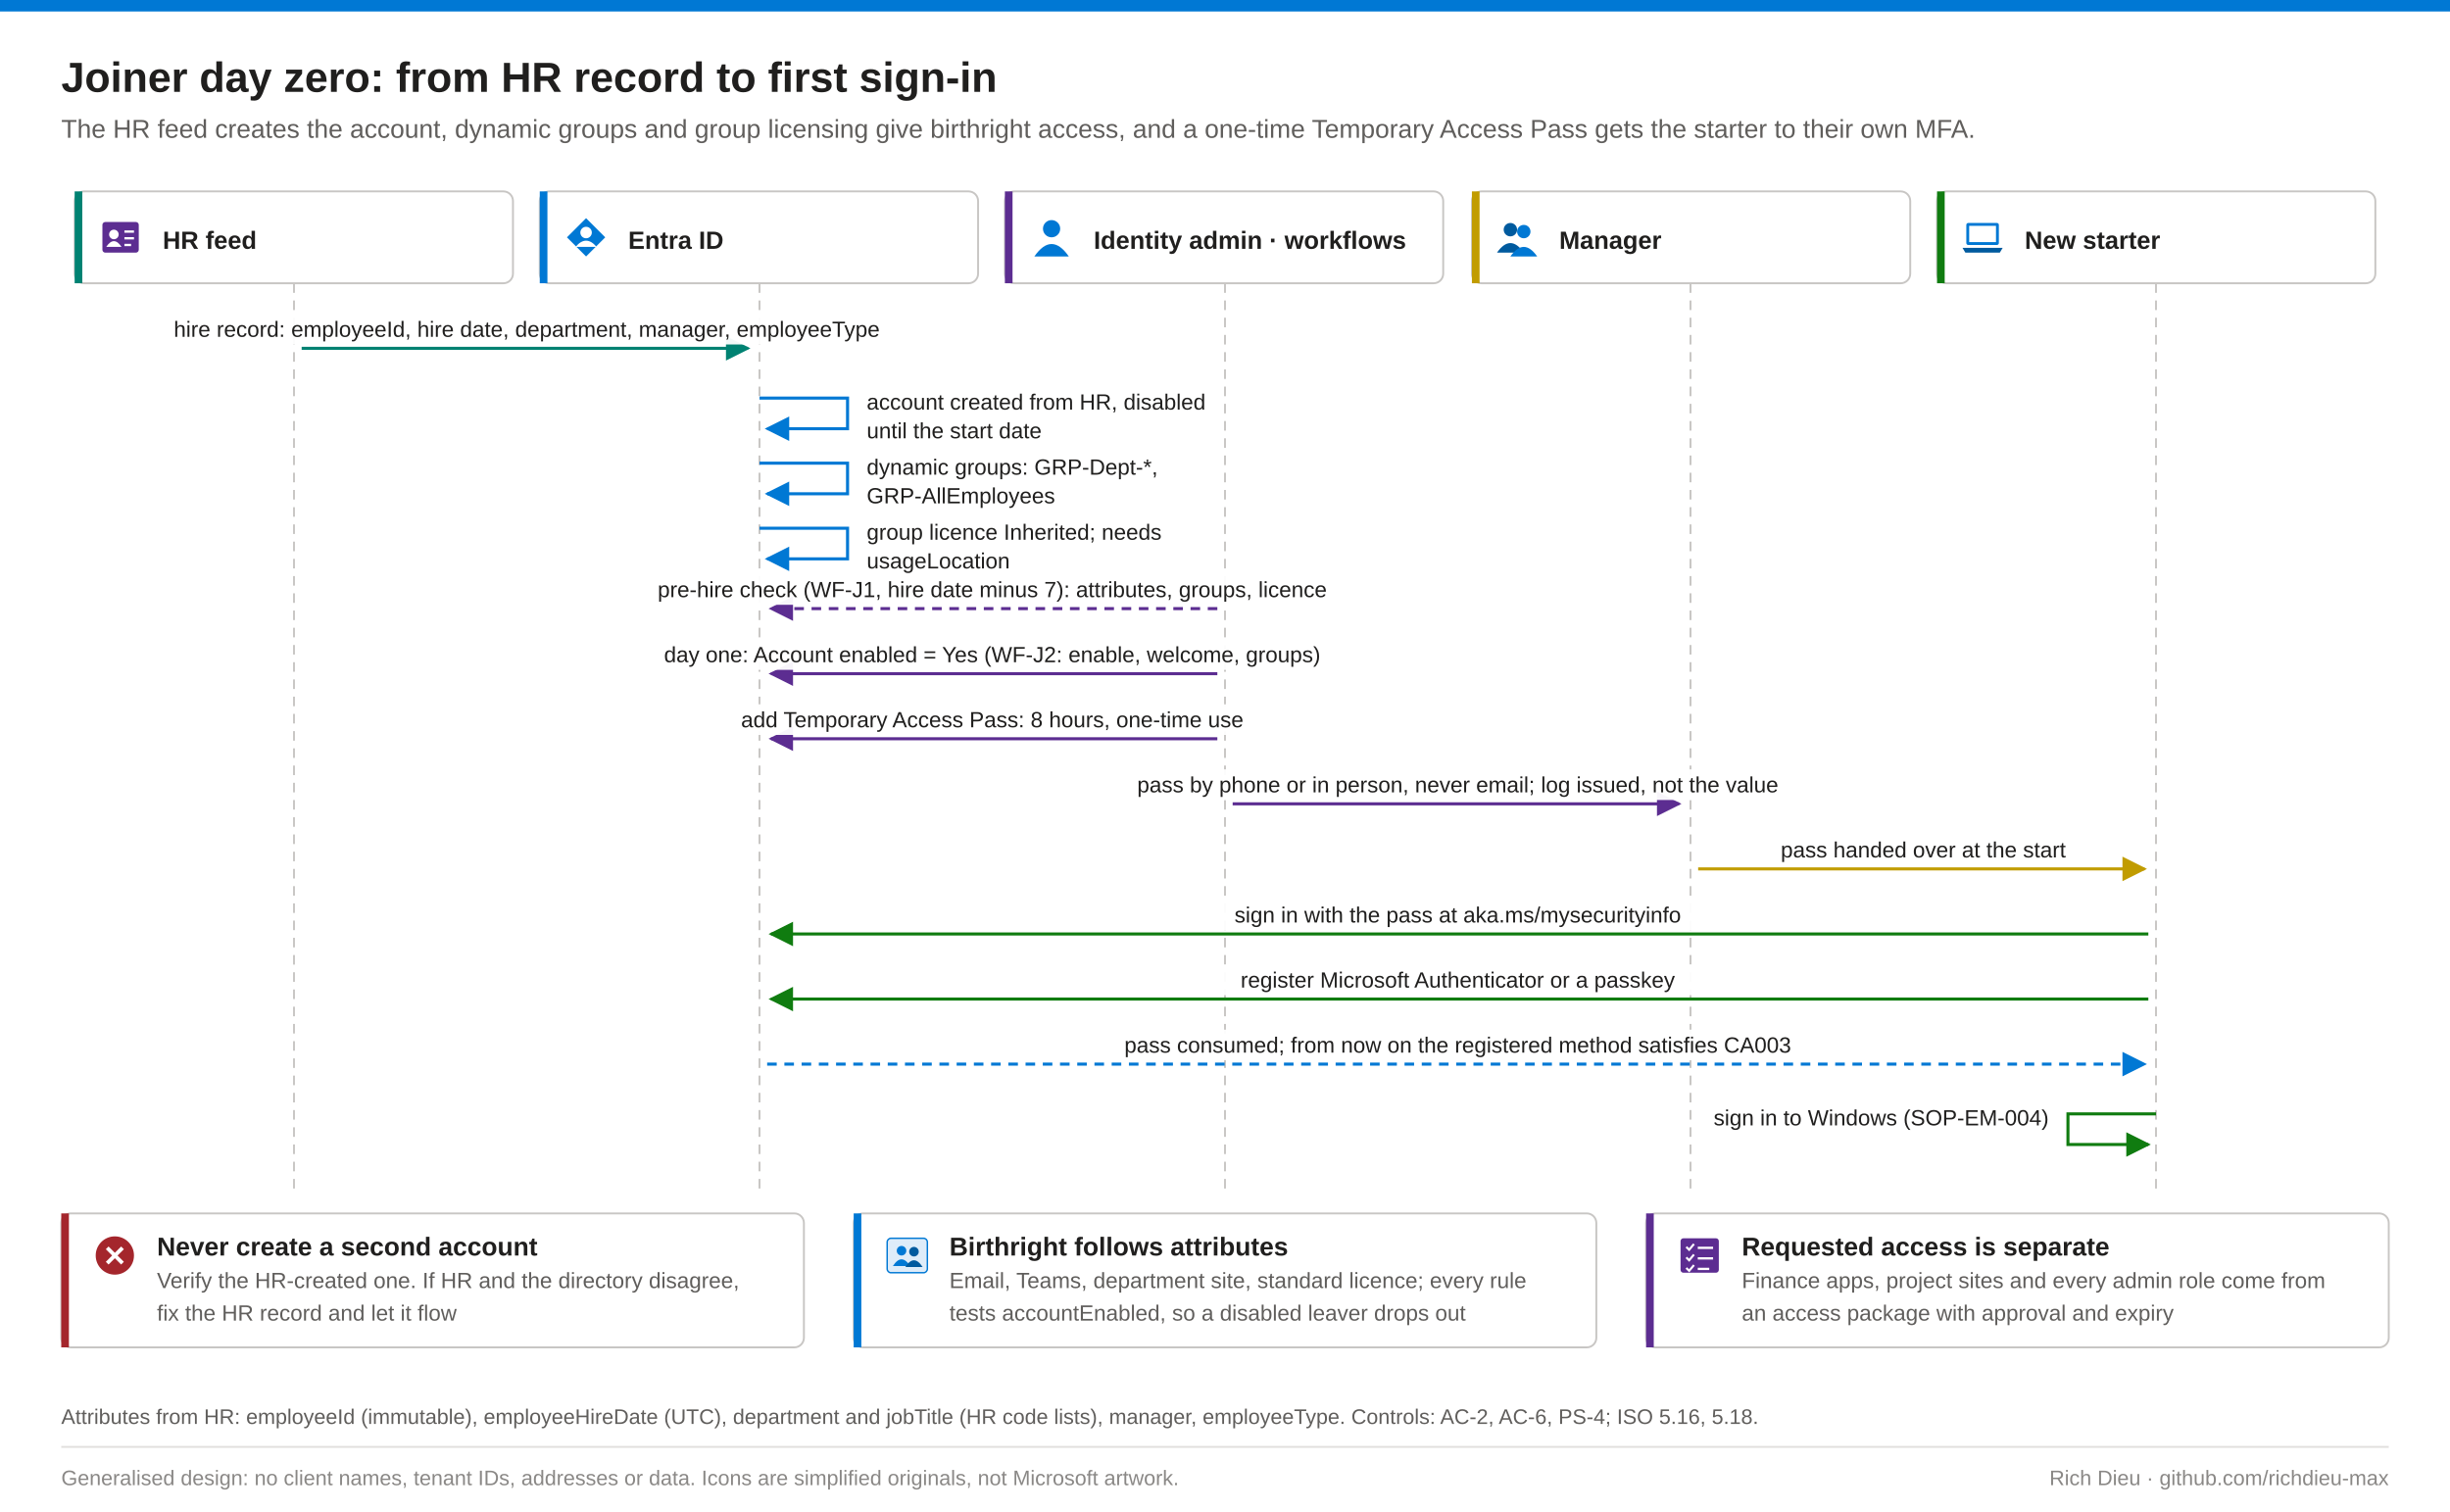
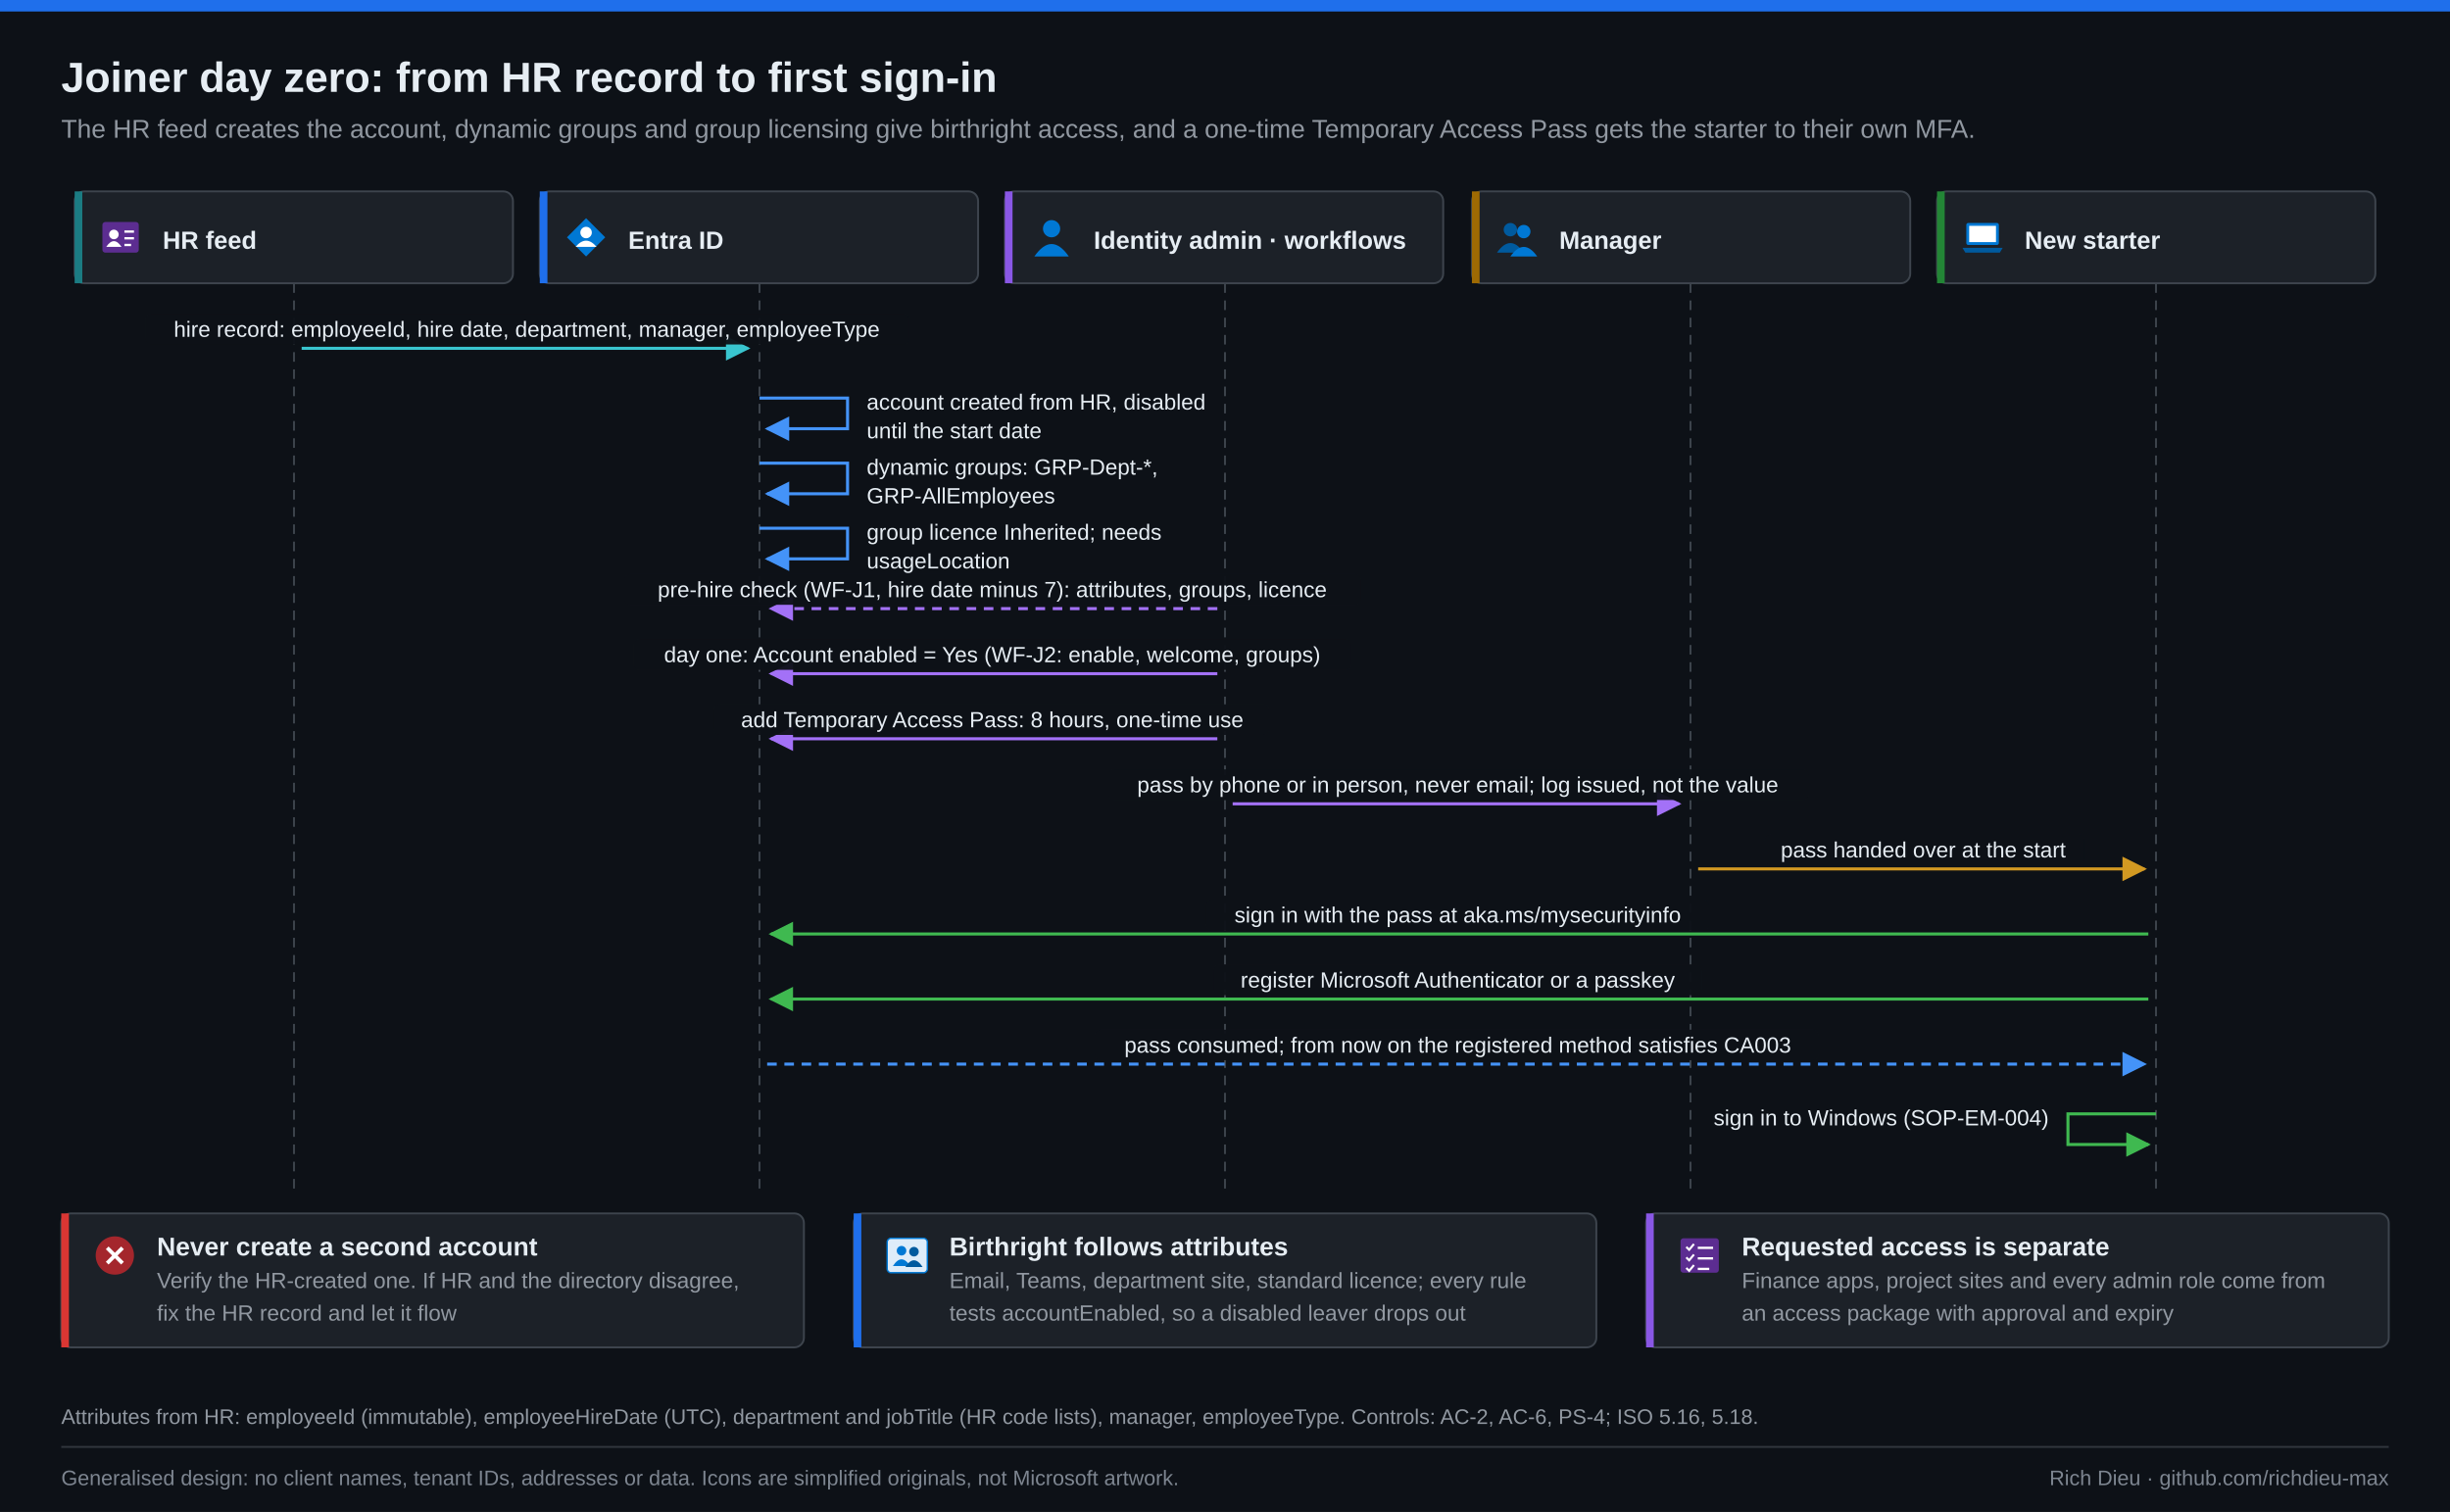
<svg xmlns="http://www.w3.org/2000/svg" viewBox="0 0 1280 790" width="1280" height="790" role="img" aria-label="Joiner day zero: from HR record to first sign-in">
  <defs>
    <marker id="m008272" viewBox="0 0 10 10" refX="9" refY="5" markerWidth="8" markerHeight="8" orient="auto">
-       <path d="M0,0 L10,5 L0,10 z" fill="#008272" />
+       <path d="M0,0 L10,5 L0,10 z" fill="#39C5CF" />
    </marker>
    <marker id="m0078D4" viewBox="0 0 10 10" refX="9" refY="5" markerWidth="8" markerHeight="8" orient="auto">
-       <path d="M0,0 L10,5 L0,10 z" fill="#0078D4" />
+       <path d="M0,0 L10,5 L0,10 z" fill="#4493F8" />
    </marker>
    <marker id="m5C2D91" viewBox="0 0 10 10" refX="9" refY="5" markerWidth="8" markerHeight="8" orient="auto">
-       <path d="M0,0 L10,5 L0,10 z" fill="#5C2D91" />
+       <path d="M0,0 L10,5 L0,10 z" fill="#A371F7" />
    </marker>
    <marker id="mC19C00" viewBox="0 0 10 10" refX="9" refY="5" markerWidth="8" markerHeight="8" orient="auto">
-       <path d="M0,0 L10,5 L0,10 z" fill="#C19C00" />
+       <path d="M0,0 L10,5 L0,10 z" fill="#D29922" />
    </marker>
    <marker id="m107C10" viewBox="0 0 10 10" refX="9" refY="5" markerWidth="8" markerHeight="8" orient="auto">
-       <path d="M0,0 L10,5 L0,10 z" fill="#107C10" />
+       <path d="M0,0 L10,5 L0,10 z" fill="#3FB950" />
    </marker>
  </defs>
-   <rect width="1280" height="790" fill="#fff" />
-   <rect x="0" y="0" width="1280" height="6" fill="#0078D4" />
-   <text x="32" y="48" font-family="'Segoe UI', 'Segoe UI Web', -apple-system, BlinkMacSystemFont, 'Helvetica Neue', Arial, sans-serif" font-size="22" font-weight="600" fill="#201F1E">Joiner day zero: from HR record to first sign-in</text>
-   <text x="32" y="72" font-family="'Segoe UI', 'Segoe UI Web', -apple-system, BlinkMacSystemFont, 'Helvetica Neue', Arial, sans-serif" font-size="13.5" fill="#605E5C">The HR feed creates the account, dynamic groups and group licensing give birthright access, and a one-time Temporary Access Pass gets the starter to their own MFA.</text>
-   <rect x="39" y="100" width="229" height="48" rx="5" fill="#fff" stroke="#C8C6C4" stroke-width="1" />
-   <rect x="39" y="100" width="4" height="48" fill="#008272" />
+   <rect width="1280" height="790" fill="#0D1117" />
+   <rect x="0" y="0" width="1280" height="6" fill="#1F6FEB" />
+   <text x="32" y="48" font-family="'Segoe UI', 'Segoe UI Web', -apple-system, BlinkMacSystemFont, 'Helvetica Neue', Arial, sans-serif" font-size="22" font-weight="600" fill="#E6EDF3">Joiner day zero: from HR record to first sign-in</text>
+   <text x="32" y="72" font-family="'Segoe UI', 'Segoe UI Web', -apple-system, BlinkMacSystemFont, 'Helvetica Neue', Arial, sans-serif" font-size="13.5" fill="#9198A1">The HR feed creates the account, dynamic groups and group licensing give birthright access, and a one-time Temporary Access Pass gets the starter to their own MFA.</text>
+   <rect x="39" y="100" width="229" height="48" rx="5" fill="#1C2128" stroke="#3D444D" stroke-width="1" />
+   <rect x="39" y="100" width="4" height="48" fill="#1B7C83" />
  <g transform="translate(51.0,112) scale(0.5)">
    <rect x="5" y="8" width="38" height="32" rx="3" fill="#5C2D91" />
    <circle cx="17" cy="21" r="5" fill="#fff" />
    <path d="M9 34 q8-12 16 0Z" fill="#fff" />
    <path d="M28 18 h10 M28 25 h10 M28 32 h7" stroke="#fff" stroke-width="2.4" />
  </g>
-   <text x="85.0" y="130" font-family="'Segoe UI', 'Segoe UI Web', -apple-system, BlinkMacSystemFont, 'Helvetica Neue', Arial, sans-serif" font-size="13" font-weight="600" fill="#201F1E" text-anchor="start">HR feed</text>
-   <rect x="282" y="100" width="229" height="48" rx="5" fill="#fff" stroke="#C8C6C4" stroke-width="1" />
-   <rect x="282" y="100" width="4" height="48" fill="#0078D4" />
+   <text x="85.0" y="130" font-family="'Segoe UI', 'Segoe UI Web', -apple-system, BlinkMacSystemFont, 'Helvetica Neue', Arial, sans-serif" font-size="13" font-weight="600" fill="#E6EDF3" text-anchor="start">HR feed</text>
+   <rect x="282" y="100" width="229" height="48" rx="5" fill="#1C2128" stroke="#3D444D" stroke-width="1" />
+   <rect x="282" y="100" width="4" height="48" fill="#1F6FEB" />
  <g transform="translate(294.2,112) scale(0.5)">
    <path d="M24 4 L44 24 L24 44 L4 24 Z" fill="#0078D4" />
    <circle cx="24" cy="19" r="6" fill="#fff" />
    <path d="M13 34 q11-13 22 0" fill="#fff" />
  </g>
-   <text x="328.2" y="130" font-family="'Segoe UI', 'Segoe UI Web', -apple-system, BlinkMacSystemFont, 'Helvetica Neue', Arial, sans-serif" font-size="13" font-weight="600" fill="#201F1E" text-anchor="start">Entra ID</text>
-   <rect x="525" y="100" width="229" height="48" rx="5" fill="#fff" stroke="#C8C6C4" stroke-width="1" />
-   <rect x="525" y="100" width="4" height="48" fill="#5C2D91" />
+   <text x="328.2" y="130" font-family="'Segoe UI', 'Segoe UI Web', -apple-system, BlinkMacSystemFont, 'Helvetica Neue', Arial, sans-serif" font-size="13" font-weight="600" fill="#E6EDF3" text-anchor="start">Entra ID</text>
+   <rect x="525" y="100" width="229" height="48" rx="5" fill="#1C2128" stroke="#3D444D" stroke-width="1" />
+   <rect x="525" y="100" width="4" height="48" fill="#8957E5" />
  <g transform="translate(537.4,112) scale(0.5)">
    <circle cx="24" cy="15" r="9" fill="#0078D4" />
    <path d="M6 44 q18-26 36 0 Z" fill="#0078D4" />
  </g>
-   <text x="571.4" y="130" font-family="'Segoe UI', 'Segoe UI Web', -apple-system, BlinkMacSystemFont, 'Helvetica Neue', Arial, sans-serif" font-size="13" font-weight="600" fill="#201F1E" text-anchor="start">Identity admin · workflows</text>
-   <rect x="769" y="100" width="229" height="48" rx="5" fill="#fff" stroke="#C8C6C4" stroke-width="1" />
-   <rect x="769" y="100" width="4" height="48" fill="#C19C00" />
+   <text x="571.4" y="130" font-family="'Segoe UI', 'Segoe UI Web', -apple-system, BlinkMacSystemFont, 'Helvetica Neue', Arial, sans-serif" font-size="13" font-weight="600" fill="#E6EDF3" text-anchor="start">Identity admin · workflows</text>
+   <rect x="769" y="100" width="229" height="48" rx="5" fill="#1C2128" stroke="#3D444D" stroke-width="1" />
+   <rect x="769" y="100" width="4" height="48" fill="#9E6A03" />
  <g transform="translate(780.6,112) scale(0.5)">
    <circle cx="17" cy="16" r="7" fill="#005A9E" />
    <path d="M3 40 q14-20 28 0Z" fill="#005A9E" />
    <circle cx="31" cy="18" r="7" fill="#0078D4" />
    <path d="M17 44 q14-20 28 0Z" fill="#0078D4" />
  </g>
-   <text x="814.6" y="130" font-family="'Segoe UI', 'Segoe UI Web', -apple-system, BlinkMacSystemFont, 'Helvetica Neue', Arial, sans-serif" font-size="13" font-weight="600" fill="#201F1E" text-anchor="start">Manager</text>
-   <rect x="1012" y="100" width="229" height="48" rx="5" fill="#fff" stroke="#C8C6C4" stroke-width="1" />
-   <rect x="1012" y="100" width="4" height="48" fill="#107C10" />
+   <text x="814.6" y="130" font-family="'Segoe UI', 'Segoe UI Web', -apple-system, BlinkMacSystemFont, 'Helvetica Neue', Arial, sans-serif" font-size="13" font-weight="600" fill="#E6EDF3" text-anchor="start">Manager</text>
+   <rect x="1012" y="100" width="229" height="48" rx="5" fill="#1C2128" stroke="#3D444D" stroke-width="1" />
+   <rect x="1012" y="100" width="4" height="48" fill="#238636" />
  <g transform="translate(1023.8,112) scale(0.5)">
    <rect x="7" y="9" width="34" height="23" rx="2" fill="#0078D4" />
    <rect x="10" y="12" width="28" height="17" fill="#fff" />
    <path d="M3 35 h42 l-3 5 h-36 Z" fill="#005A9E" />
  </g>
-   <text x="1057.8" y="130" font-family="'Segoe UI', 'Segoe UI Web', -apple-system, BlinkMacSystemFont, 'Helvetica Neue', Arial, sans-serif" font-size="13" font-weight="600" fill="#201F1E" text-anchor="start">New starter</text>
-   <line x1="153.6" y1="148" x2="153.6" y2="624" stroke="#C8C6C4" stroke-width="1" stroke-dasharray="5 4" />
-   <line x1="396.8" y1="148" x2="396.8" y2="624" stroke="#C8C6C4" stroke-width="1" stroke-dasharray="5 4" />
-   <line x1="640.0" y1="148" x2="640.0" y2="624" stroke="#C8C6C4" stroke-width="1" stroke-dasharray="5 4" />
-   <line x1="883.2" y1="148" x2="883.2" y2="624" stroke="#C8C6C4" stroke-width="1" stroke-dasharray="5 4" />
-   <line x1="1126.4" y1="148" x2="1126.4" y2="624" stroke="#C8C6C4" stroke-width="1" stroke-dasharray="5 4" />
-   <polyline points="157.6,182 390.8,182" fill="none" stroke="#008272" stroke-width="1.6" marker-end="url(#m008272)" />
-   <rect x="76" y="164" width="399" height="16" rx="3" fill="#fff" opacity="0.95" />
-   <text x="275.2" y="176" font-family="'Segoe UI', 'Segoe UI Web', -apple-system, BlinkMacSystemFont, 'Helvetica Neue', Arial, sans-serif" font-size="11.5" font-weight="400" fill="#201F1E" text-anchor="middle">hire record: employeeId, hire date, department, manager, employeeType</text>
-   <polyline points="396.8,208 442.8,208 442.8,224 400.8,224" fill="none" stroke="#0078D4" stroke-width="1.6" marker-end="url(#m0078D4)" />
-   <text x="452.8" y="214" font-family="'Segoe UI', 'Segoe UI Web', -apple-system, BlinkMacSystemFont, 'Helvetica Neue', Arial, sans-serif" font-size="11.5" font-weight="400" fill="#201F1E" text-anchor="start">account created from HR, disabled</text>
-   <text x="452.8" y="229" font-family="'Segoe UI', 'Segoe UI Web', -apple-system, BlinkMacSystemFont, 'Helvetica Neue', Arial, sans-serif" font-size="11.5" font-weight="400" fill="#201F1E" text-anchor="start">until the start date</text>
-   <polyline points="396.8,242 442.8,242 442.8,258 400.8,258" fill="none" stroke="#0078D4" stroke-width="1.6" marker-end="url(#m0078D4)" />
-   <text x="452.8" y="248" font-family="'Segoe UI', 'Segoe UI Web', -apple-system, BlinkMacSystemFont, 'Helvetica Neue', Arial, sans-serif" font-size="11.5" font-weight="400" fill="#201F1E" text-anchor="start">dynamic groups: GRP-Dept-*,</text>
-   <text x="452.8" y="263" font-family="'Segoe UI', 'Segoe UI Web', -apple-system, BlinkMacSystemFont, 'Helvetica Neue', Arial, sans-serif" font-size="11.5" font-weight="400" fill="#201F1E" text-anchor="start">GRP-AllEmployees</text>
-   <polyline points="396.8,276 442.8,276 442.8,292 400.8,292" fill="none" stroke="#0078D4" stroke-width="1.6" marker-end="url(#m0078D4)" />
-   <text x="452.8" y="282" font-family="'Segoe UI', 'Segoe UI Web', -apple-system, BlinkMacSystemFont, 'Helvetica Neue', Arial, sans-serif" font-size="11.5" font-weight="400" fill="#201F1E" text-anchor="start">group licence Inherited; needs</text>
-   <text x="452.8" y="297" font-family="'Segoe UI', 'Segoe UI Web', -apple-system, BlinkMacSystemFont, 'Helvetica Neue', Arial, sans-serif" font-size="11.5" font-weight="400" fill="#201F1E" text-anchor="start">usageLocation</text>
-   <polyline points="636.0,318 402.8,318" fill="none" stroke="#5C2D91" stroke-width="1.6" stroke-dasharray="5 4" marker-end="url(#m5C2D91)" />
-   <rect x="326" y="300" width="385" height="16" rx="3" fill="#fff" opacity="0.95" />
-   <text x="518.4" y="312" font-family="'Segoe UI', 'Segoe UI Web', -apple-system, BlinkMacSystemFont, 'Helvetica Neue', Arial, sans-serif" font-size="11.5" font-weight="400" fill="#201F1E" text-anchor="middle">pre-hire check (WF-J1, hire date minus 7): attributes, groups, licence</text>
-   <polyline points="636.0,352 402.8,352" fill="none" stroke="#5C2D91" stroke-width="1.6" marker-end="url(#m5C2D91)" />
-   <rect x="331" y="334" width="375" height="16" rx="3" fill="#fff" opacity="0.95" />
-   <text x="518.4" y="346" font-family="'Segoe UI', 'Segoe UI Web', -apple-system, BlinkMacSystemFont, 'Helvetica Neue', Arial, sans-serif" font-size="11.5" font-weight="400" fill="#201F1E" text-anchor="middle">day one: Account enabled = Yes (WF-J2: enable, welcome, groups)</text>
-   <polyline points="636.0,386 402.8,386" fill="none" stroke="#5C2D91" stroke-width="1.6" marker-end="url(#m5C2D91)" />
-   <rect x="373" y="368" width="290" height="16" rx="3" fill="#fff" opacity="0.95" />
-   <text x="518.4" y="380" font-family="'Segoe UI', 'Segoe UI Web', -apple-system, BlinkMacSystemFont, 'Helvetica Neue', Arial, sans-serif" font-size="11.5" font-weight="400" fill="#201F1E" text-anchor="middle">add Temporary Access Pass: 8 hours, one-time use</text>
-   <polyline points="644.0,420 877.2,420" fill="none" stroke="#5C2D91" stroke-width="1.6" marker-end="url(#m5C2D91)" />
-   <rect x="579" y="402" width="366" height="16" rx="3" fill="#fff" opacity="0.95" />
-   <text x="761.6" y="414" font-family="'Segoe UI', 'Segoe UI Web', -apple-system, BlinkMacSystemFont, 'Helvetica Neue', Arial, sans-serif" font-size="11.5" font-weight="400" fill="#201F1E" text-anchor="middle">pass by phone or in person, never email; log issued, not the value</text>
-   <polyline points="887.2,454 1120.4,454" fill="none" stroke="#C19C00" stroke-width="1.6" marker-end="url(#mC19C00)" />
-   <rect x="922" y="436" width="167" height="16" rx="3" fill="#fff" opacity="0.95" />
-   <text x="1004.8" y="448" font-family="'Segoe UI', 'Segoe UI Web', -apple-system, BlinkMacSystemFont, 'Helvetica Neue', Arial, sans-serif" font-size="11.5" font-weight="400" fill="#201F1E" text-anchor="middle">pass handed over at the start</text>
-   <polyline points="1122.4,488 402.8,488" fill="none" stroke="#107C10" stroke-width="1.6" marker-end="url(#m107C10)" />
-   <rect x="630" y="470" width="263" height="16" rx="3" fill="#fff" opacity="0.95" />
-   <text x="761.6" y="482" font-family="'Segoe UI', 'Segoe UI Web', -apple-system, BlinkMacSystemFont, 'Helvetica Neue', Arial, sans-serif" font-size="11.5" font-weight="400" fill="#201F1E" text-anchor="middle">sign in with the pass at aka.ms/mysecurityinfo</text>
-   <polyline points="1122.4,522 402.8,522" fill="none" stroke="#107C10" stroke-width="1.6" marker-end="url(#m107C10)" />
-   <rect x="634" y="504" width="255" height="16" rx="3" fill="#fff" opacity="0.95" />
-   <text x="761.6" y="516" font-family="'Segoe UI', 'Segoe UI Web', -apple-system, BlinkMacSystemFont, 'Helvetica Neue', Arial, sans-serif" font-size="11.5" font-weight="400" fill="#201F1E" text-anchor="middle">register Microsoft Authenticator or a passkey</text>
-   <polyline points="400.8,556 1120.4,556" fill="none" stroke="#0078D4" stroke-width="1.6" stroke-dasharray="5 4" marker-end="url(#m0078D4)" />
-   <rect x="572" y="538" width="378" height="16" rx="3" fill="#fff" opacity="0.95" />
-   <text x="761.6" y="550" font-family="'Segoe UI', 'Segoe UI Web', -apple-system, BlinkMacSystemFont, 'Helvetica Neue', Arial, sans-serif" font-size="11.5" font-weight="400" fill="#201F1E" text-anchor="middle">pass consumed; from now on the registered method satisfies CA003</text>
-   <polyline points="1126.4,582 1080.4,582 1080.4,598 1122.4,598" fill="none" stroke="#107C10" stroke-width="1.6" marker-end="url(#m107C10)" />
-   <text x="1070.4" y="588" font-family="'Segoe UI', 'Segoe UI Web', -apple-system, BlinkMacSystemFont, 'Helvetica Neue', Arial, sans-serif" font-size="11.5" font-weight="400" fill="#201F1E" text-anchor="end">sign in to Windows (SOP-EM-004)</text>
-   <rect x="32" y="634" width="388" height="70" rx="5" fill="#fff" stroke="#C8C6C4" stroke-width="1" />
-   <rect x="32" y="634" width="4" height="70" rx="0" fill="#A4262C" />
+   <text x="1057.8" y="130" font-family="'Segoe UI', 'Segoe UI Web', -apple-system, BlinkMacSystemFont, 'Helvetica Neue', Arial, sans-serif" font-size="13" font-weight="600" fill="#E6EDF3" text-anchor="start">New starter</text>
+   <line x1="153.6" y1="148" x2="153.6" y2="624" stroke="#3D444D" stroke-width="1" stroke-dasharray="5 4" />
+   <line x1="396.8" y1="148" x2="396.8" y2="624" stroke="#3D444D" stroke-width="1" stroke-dasharray="5 4" />
+   <line x1="640.0" y1="148" x2="640.0" y2="624" stroke="#3D444D" stroke-width="1" stroke-dasharray="5 4" />
+   <line x1="883.2" y1="148" x2="883.2" y2="624" stroke="#3D444D" stroke-width="1" stroke-dasharray="5 4" />
+   <line x1="1126.4" y1="148" x2="1126.4" y2="624" stroke="#3D444D" stroke-width="1" stroke-dasharray="5 4" />
+   <polyline points="157.6,182 390.8,182" fill="none" stroke="#39C5CF" stroke-width="1.6" marker-end="url(#m008272)" />
+   <rect x="76" y="164" width="399" height="16" rx="3" fill="#0D1117" opacity="0.95" />
+   <text x="275.2" y="176" font-family="'Segoe UI', 'Segoe UI Web', -apple-system, BlinkMacSystemFont, 'Helvetica Neue', Arial, sans-serif" font-size="11.5" font-weight="400" fill="#E6EDF3" text-anchor="middle">hire record: employeeId, hire date, department, manager, employeeType</text>
+   <polyline points="396.8,208 442.8,208 442.8,224 400.8,224" fill="none" stroke="#4493F8" stroke-width="1.6" marker-end="url(#m0078D4)" />
+   <text x="452.8" y="214" font-family="'Segoe UI', 'Segoe UI Web', -apple-system, BlinkMacSystemFont, 'Helvetica Neue', Arial, sans-serif" font-size="11.5" font-weight="400" fill="#E6EDF3" text-anchor="start">account created from HR, disabled</text>
+   <text x="452.8" y="229" font-family="'Segoe UI', 'Segoe UI Web', -apple-system, BlinkMacSystemFont, 'Helvetica Neue', Arial, sans-serif" font-size="11.5" font-weight="400" fill="#E6EDF3" text-anchor="start">until the start date</text>
+   <polyline points="396.8,242 442.8,242 442.8,258 400.8,258" fill="none" stroke="#4493F8" stroke-width="1.6" marker-end="url(#m0078D4)" />
+   <text x="452.8" y="248" font-family="'Segoe UI', 'Segoe UI Web', -apple-system, BlinkMacSystemFont, 'Helvetica Neue', Arial, sans-serif" font-size="11.5" font-weight="400" fill="#E6EDF3" text-anchor="start">dynamic groups: GRP-Dept-*,</text>
+   <text x="452.8" y="263" font-family="'Segoe UI', 'Segoe UI Web', -apple-system, BlinkMacSystemFont, 'Helvetica Neue', Arial, sans-serif" font-size="11.5" font-weight="400" fill="#E6EDF3" text-anchor="start">GRP-AllEmployees</text>
+   <polyline points="396.8,276 442.8,276 442.8,292 400.8,292" fill="none" stroke="#4493F8" stroke-width="1.6" marker-end="url(#m0078D4)" />
+   <text x="452.8" y="282" font-family="'Segoe UI', 'Segoe UI Web', -apple-system, BlinkMacSystemFont, 'Helvetica Neue', Arial, sans-serif" font-size="11.5" font-weight="400" fill="#E6EDF3" text-anchor="start">group licence Inherited; needs</text>
+   <text x="452.8" y="297" font-family="'Segoe UI', 'Segoe UI Web', -apple-system, BlinkMacSystemFont, 'Helvetica Neue', Arial, sans-serif" font-size="11.5" font-weight="400" fill="#E6EDF3" text-anchor="start">usageLocation</text>
+   <polyline points="636.0,318 402.8,318" fill="none" stroke="#A371F7" stroke-width="1.6" stroke-dasharray="5 4" marker-end="url(#m5C2D91)" />
+   <rect x="326" y="300" width="385" height="16" rx="3" fill="#0D1117" opacity="0.95" />
+   <text x="518.4" y="312" font-family="'Segoe UI', 'Segoe UI Web', -apple-system, BlinkMacSystemFont, 'Helvetica Neue', Arial, sans-serif" font-size="11.5" font-weight="400" fill="#E6EDF3" text-anchor="middle">pre-hire check (WF-J1, hire date minus 7): attributes, groups, licence</text>
+   <polyline points="636.0,352 402.8,352" fill="none" stroke="#A371F7" stroke-width="1.6" marker-end="url(#m5C2D91)" />
+   <rect x="331" y="334" width="375" height="16" rx="3" fill="#0D1117" opacity="0.95" />
+   <text x="518.4" y="346" font-family="'Segoe UI', 'Segoe UI Web', -apple-system, BlinkMacSystemFont, 'Helvetica Neue', Arial, sans-serif" font-size="11.5" font-weight="400" fill="#E6EDF3" text-anchor="middle">day one: Account enabled = Yes (WF-J2: enable, welcome, groups)</text>
+   <polyline points="636.0,386 402.8,386" fill="none" stroke="#A371F7" stroke-width="1.6" marker-end="url(#m5C2D91)" />
+   <rect x="373" y="368" width="290" height="16" rx="3" fill="#0D1117" opacity="0.95" />
+   <text x="518.4" y="380" font-family="'Segoe UI', 'Segoe UI Web', -apple-system, BlinkMacSystemFont, 'Helvetica Neue', Arial, sans-serif" font-size="11.5" font-weight="400" fill="#E6EDF3" text-anchor="middle">add Temporary Access Pass: 8 hours, one-time use</text>
+   <polyline points="644.0,420 877.2,420" fill="none" stroke="#A371F7" stroke-width="1.6" marker-end="url(#m5C2D91)" />
+   <rect x="579" y="402" width="366" height="16" rx="3" fill="#0D1117" opacity="0.95" />
+   <text x="761.6" y="414" font-family="'Segoe UI', 'Segoe UI Web', -apple-system, BlinkMacSystemFont, 'Helvetica Neue', Arial, sans-serif" font-size="11.5" font-weight="400" fill="#E6EDF3" text-anchor="middle">pass by phone or in person, never email; log issued, not the value</text>
+   <polyline points="887.2,454 1120.4,454" fill="none" stroke="#D29922" stroke-width="1.6" marker-end="url(#mC19C00)" />
+   <rect x="922" y="436" width="167" height="16" rx="3" fill="#0D1117" opacity="0.95" />
+   <text x="1004.8" y="448" font-family="'Segoe UI', 'Segoe UI Web', -apple-system, BlinkMacSystemFont, 'Helvetica Neue', Arial, sans-serif" font-size="11.5" font-weight="400" fill="#E6EDF3" text-anchor="middle">pass handed over at the start</text>
+   <polyline points="1122.4,488 402.8,488" fill="none" stroke="#3FB950" stroke-width="1.6" marker-end="url(#m107C10)" />
+   <rect x="630" y="470" width="263" height="16" rx="3" fill="#0D1117" opacity="0.95" />
+   <text x="761.6" y="482" font-family="'Segoe UI', 'Segoe UI Web', -apple-system, BlinkMacSystemFont, 'Helvetica Neue', Arial, sans-serif" font-size="11.5" font-weight="400" fill="#E6EDF3" text-anchor="middle">sign in with the pass at aka.ms/mysecurityinfo</text>
+   <polyline points="1122.4,522 402.8,522" fill="none" stroke="#3FB950" stroke-width="1.6" marker-end="url(#m107C10)" />
+   <rect x="634" y="504" width="255" height="16" rx="3" fill="#0D1117" opacity="0.95" />
+   <text x="761.6" y="516" font-family="'Segoe UI', 'Segoe UI Web', -apple-system, BlinkMacSystemFont, 'Helvetica Neue', Arial, sans-serif" font-size="11.5" font-weight="400" fill="#E6EDF3" text-anchor="middle">register Microsoft Authenticator or a passkey</text>
+   <polyline points="400.8,556 1120.4,556" fill="none" stroke="#4493F8" stroke-width="1.6" stroke-dasharray="5 4" marker-end="url(#m0078D4)" />
+   <rect x="572" y="538" width="378" height="16" rx="3" fill="#0D1117" opacity="0.95" />
+   <text x="761.6" y="550" font-family="'Segoe UI', 'Segoe UI Web', -apple-system, BlinkMacSystemFont, 'Helvetica Neue', Arial, sans-serif" font-size="11.5" font-weight="400" fill="#E6EDF3" text-anchor="middle">pass consumed; from now on the registered method satisfies CA003</text>
+   <polyline points="1126.4,582 1080.4,582 1080.4,598 1122.4,598" fill="none" stroke="#3FB950" stroke-width="1.6" marker-end="url(#m107C10)" />
+   <text x="1070.4" y="588" font-family="'Segoe UI', 'Segoe UI Web', -apple-system, BlinkMacSystemFont, 'Helvetica Neue', Arial, sans-serif" font-size="11.5" font-weight="400" fill="#E6EDF3" text-anchor="end">sign in to Windows (SOP-EM-004)</text>
+   <rect x="32" y="634" width="388" height="70" rx="5" fill="#1C2128" stroke="#3D444D" stroke-width="1" />
+   <rect x="32" y="634" width="4" height="70" rx="0" fill="#DA3633" />
  <g transform="translate(48,644) scale(0.5)">
    <circle cx="24" cy="24" r="20" fill="#A4262C" />
    <path d="M16 16 l16 16 M32 16 l-16 16" stroke="#fff" stroke-width="4" />
  </g>
-   <text x="82" y="656" font-family="'Segoe UI', 'Segoe UI Web', -apple-system, BlinkMacSystemFont, 'Helvetica Neue', Arial, sans-serif" font-size="13.5" font-weight="600" fill="#201F1E" text-anchor="start">Never create a second account</text>
-   <text x="82" y="673" font-family="'Segoe UI', 'Segoe UI Web', -apple-system, BlinkMacSystemFont, 'Helvetica Neue', Arial, sans-serif" font-size="11.5" font-weight="400" fill="#605E5C" text-anchor="start">Verify the HR-created one. If HR and the directory disagree,</text>
-   <text x="82" y="690" font-family="'Segoe UI', 'Segoe UI Web', -apple-system, BlinkMacSystemFont, 'Helvetica Neue', Arial, sans-serif" font-size="11.5" font-weight="400" fill="#605E5C" text-anchor="start">fix the HR record and let it flow</text>
-   <rect x="446" y="634" width="388" height="70" rx="5" fill="#fff" stroke="#C8C6C4" stroke-width="1" />
-   <rect x="446" y="634" width="4" height="70" rx="0" fill="#0078D4" />
+   <text x="82" y="656" font-family="'Segoe UI', 'Segoe UI Web', -apple-system, BlinkMacSystemFont, 'Helvetica Neue', Arial, sans-serif" font-size="13.5" font-weight="600" fill="#E6EDF3" text-anchor="start">Never create a second account</text>
+   <text x="82" y="673" font-family="'Segoe UI', 'Segoe UI Web', -apple-system, BlinkMacSystemFont, 'Helvetica Neue', Arial, sans-serif" font-size="11.5" font-weight="400" fill="#9198A1" text-anchor="start">Verify the HR-created one. If HR and the directory disagree,</text>
+   <text x="82" y="690" font-family="'Segoe UI', 'Segoe UI Web', -apple-system, BlinkMacSystemFont, 'Helvetica Neue', Arial, sans-serif" font-size="11.5" font-weight="400" fill="#9198A1" text-anchor="start">fix the HR record and let it flow</text>
+   <rect x="446" y="634" width="388" height="70" rx="5" fill="#1C2128" stroke="#3D444D" stroke-width="1" />
+   <rect x="446" y="634" width="4" height="70" rx="0" fill="#1F6FEB" />
  <g transform="translate(462,644) scale(0.5)">
    <rect x="3" y="6" width="42" height="36" rx="4" fill="#DEECF9" stroke="#0078D4" stroke-width="1.5" />
    <circle cx="18" cy="19" r="5" fill="#0078D4" />
    <path d="M9 35 q9-14 18 0Z" fill="#0078D4" />
    <circle cx="31" cy="20" r="5" fill="#005A9E" />
    <path d="M22 36 q9-14 18 0Z" fill="#005A9E" />
  </g>
-   <text x="496" y="656" font-family="'Segoe UI', 'Segoe UI Web', -apple-system, BlinkMacSystemFont, 'Helvetica Neue', Arial, sans-serif" font-size="13.5" font-weight="600" fill="#201F1E" text-anchor="start">Birthright follows attributes</text>
-   <text x="496" y="673" font-family="'Segoe UI', 'Segoe UI Web', -apple-system, BlinkMacSystemFont, 'Helvetica Neue', Arial, sans-serif" font-size="11.5" font-weight="400" fill="#605E5C" text-anchor="start">Email, Teams, department site, standard licence; every rule</text>
-   <text x="496" y="690" font-family="'Segoe UI', 'Segoe UI Web', -apple-system, BlinkMacSystemFont, 'Helvetica Neue', Arial, sans-serif" font-size="11.5" font-weight="400" fill="#605E5C" text-anchor="start">tests accountEnabled, so a disabled leaver drops out</text>
-   <rect x="860" y="634" width="388" height="70" rx="5" fill="#fff" stroke="#C8C6C4" stroke-width="1" />
-   <rect x="860" y="634" width="4" height="70" rx="0" fill="#5C2D91" />
+   <text x="496" y="656" font-family="'Segoe UI', 'Segoe UI Web', -apple-system, BlinkMacSystemFont, 'Helvetica Neue', Arial, sans-serif" font-size="13.5" font-weight="600" fill="#E6EDF3" text-anchor="start">Birthright follows attributes</text>
+   <text x="496" y="673" font-family="'Segoe UI', 'Segoe UI Web', -apple-system, BlinkMacSystemFont, 'Helvetica Neue', Arial, sans-serif" font-size="11.5" font-weight="400" fill="#9198A1" text-anchor="start">Email, Teams, department site, standard licence; every rule</text>
+   <text x="496" y="690" font-family="'Segoe UI', 'Segoe UI Web', -apple-system, BlinkMacSystemFont, 'Helvetica Neue', Arial, sans-serif" font-size="11.5" font-weight="400" fill="#9198A1" text-anchor="start">tests accountEnabled, so a disabled leaver drops out</text>
+   <rect x="860" y="634" width="388" height="70" rx="5" fill="#1C2128" stroke="#3D444D" stroke-width="1" />
+   <rect x="860" y="634" width="4" height="70" rx="0" fill="#8957E5" />
  <g transform="translate(876,644) scale(0.5)">
    <rect x="4" y="6" width="40" height="36" rx="3" fill="#5C2D91" />
    <path d="M10 15 l3 3 5-6 M10 26 l3 3 5-6 M10 37 l3 3 5-6" stroke="#fff" stroke-width="2.2" fill="none" />
    <path d="M22 16 h16 M22 27 h16 M22 38 h12" stroke="#fff" stroke-width="2.4" />
  </g>
-   <text x="910" y="656" font-family="'Segoe UI', 'Segoe UI Web', -apple-system, BlinkMacSystemFont, 'Helvetica Neue', Arial, sans-serif" font-size="13.5" font-weight="600" fill="#201F1E" text-anchor="start">Requested access is separate</text>
-   <text x="910" y="673" font-family="'Segoe UI', 'Segoe UI Web', -apple-system, BlinkMacSystemFont, 'Helvetica Neue', Arial, sans-serif" font-size="11.5" font-weight="400" fill="#605E5C" text-anchor="start">Finance apps, project sites and every admin role come from</text>
-   <text x="910" y="690" font-family="'Segoe UI', 'Segoe UI Web', -apple-system, BlinkMacSystemFont, 'Helvetica Neue', Arial, sans-serif" font-size="11.5" font-weight="400" fill="#605E5C" text-anchor="start">an access package with approval and expiry</text>
-   <text x="32" y="744" font-family="'Segoe UI', 'Segoe UI Web', -apple-system, BlinkMacSystemFont, 'Helvetica Neue', Arial, sans-serif" font-size="11" font-weight="400" fill="#605E5C" text-anchor="start">Attributes from HR: employeeId (immutable), employeeHireDate (UTC), department and jobTitle (HR code lists), manager, employeeType. Controls: AC-2, AC-6, PS-4; ISO 5.16, 5.18.</text>
-   <line x1="32" y1="756" x2="1248" y2="756" stroke="#E1DFDD" />
-   <text x="32" y="776" font-family="'Segoe UI', 'Segoe UI Web', -apple-system, BlinkMacSystemFont, 'Helvetica Neue', Arial, sans-serif" font-size="11" fill="#8A8886">Generalised design: no client names, tenant IDs, addresses or data. Icons are simplified originals, not Microsoft artwork.</text>
-   <text x="1248" y="776" font-family="'Segoe UI', 'Segoe UI Web', -apple-system, BlinkMacSystemFont, 'Helvetica Neue', Arial, sans-serif" font-size="11" fill="#8A8886" text-anchor="end">Rich Dieu · github.com/richdieu-max</text>
+   <text x="910" y="656" font-family="'Segoe UI', 'Segoe UI Web', -apple-system, BlinkMacSystemFont, 'Helvetica Neue', Arial, sans-serif" font-size="13.5" font-weight="600" fill="#E6EDF3" text-anchor="start">Requested access is separate</text>
+   <text x="910" y="673" font-family="'Segoe UI', 'Segoe UI Web', -apple-system, BlinkMacSystemFont, 'Helvetica Neue', Arial, sans-serif" font-size="11.5" font-weight="400" fill="#9198A1" text-anchor="start">Finance apps, project sites and every admin role come from</text>
+   <text x="910" y="690" font-family="'Segoe UI', 'Segoe UI Web', -apple-system, BlinkMacSystemFont, 'Helvetica Neue', Arial, sans-serif" font-size="11.5" font-weight="400" fill="#9198A1" text-anchor="start">an access package with approval and expiry</text>
+   <text x="32" y="744" font-family="'Segoe UI', 'Segoe UI Web', -apple-system, BlinkMacSystemFont, 'Helvetica Neue', Arial, sans-serif" font-size="11" font-weight="400" fill="#9198A1" text-anchor="start">Attributes from HR: employeeId (immutable), employeeHireDate (UTC), department and jobTitle (HR code lists), manager, employeeType. Controls: AC-2, AC-6, PS-4; ISO 5.16, 5.18.</text>
+   <line x1="32" y1="756" x2="1248" y2="756" stroke="#30363D" />
+   <text x="32" y="776" font-family="'Segoe UI', 'Segoe UI Web', -apple-system, BlinkMacSystemFont, 'Helvetica Neue', Arial, sans-serif" font-size="11" fill="#7D8590">Generalised design: no client names, tenant IDs, addresses or data. Icons are simplified originals, not Microsoft artwork.</text>
+   <text x="1248" y="776" font-family="'Segoe UI', 'Segoe UI Web', -apple-system, BlinkMacSystemFont, 'Helvetica Neue', Arial, sans-serif" font-size="11" fill="#7D8590" text-anchor="end">Rich Dieu · github.com/richdieu-max</text>
</svg>
